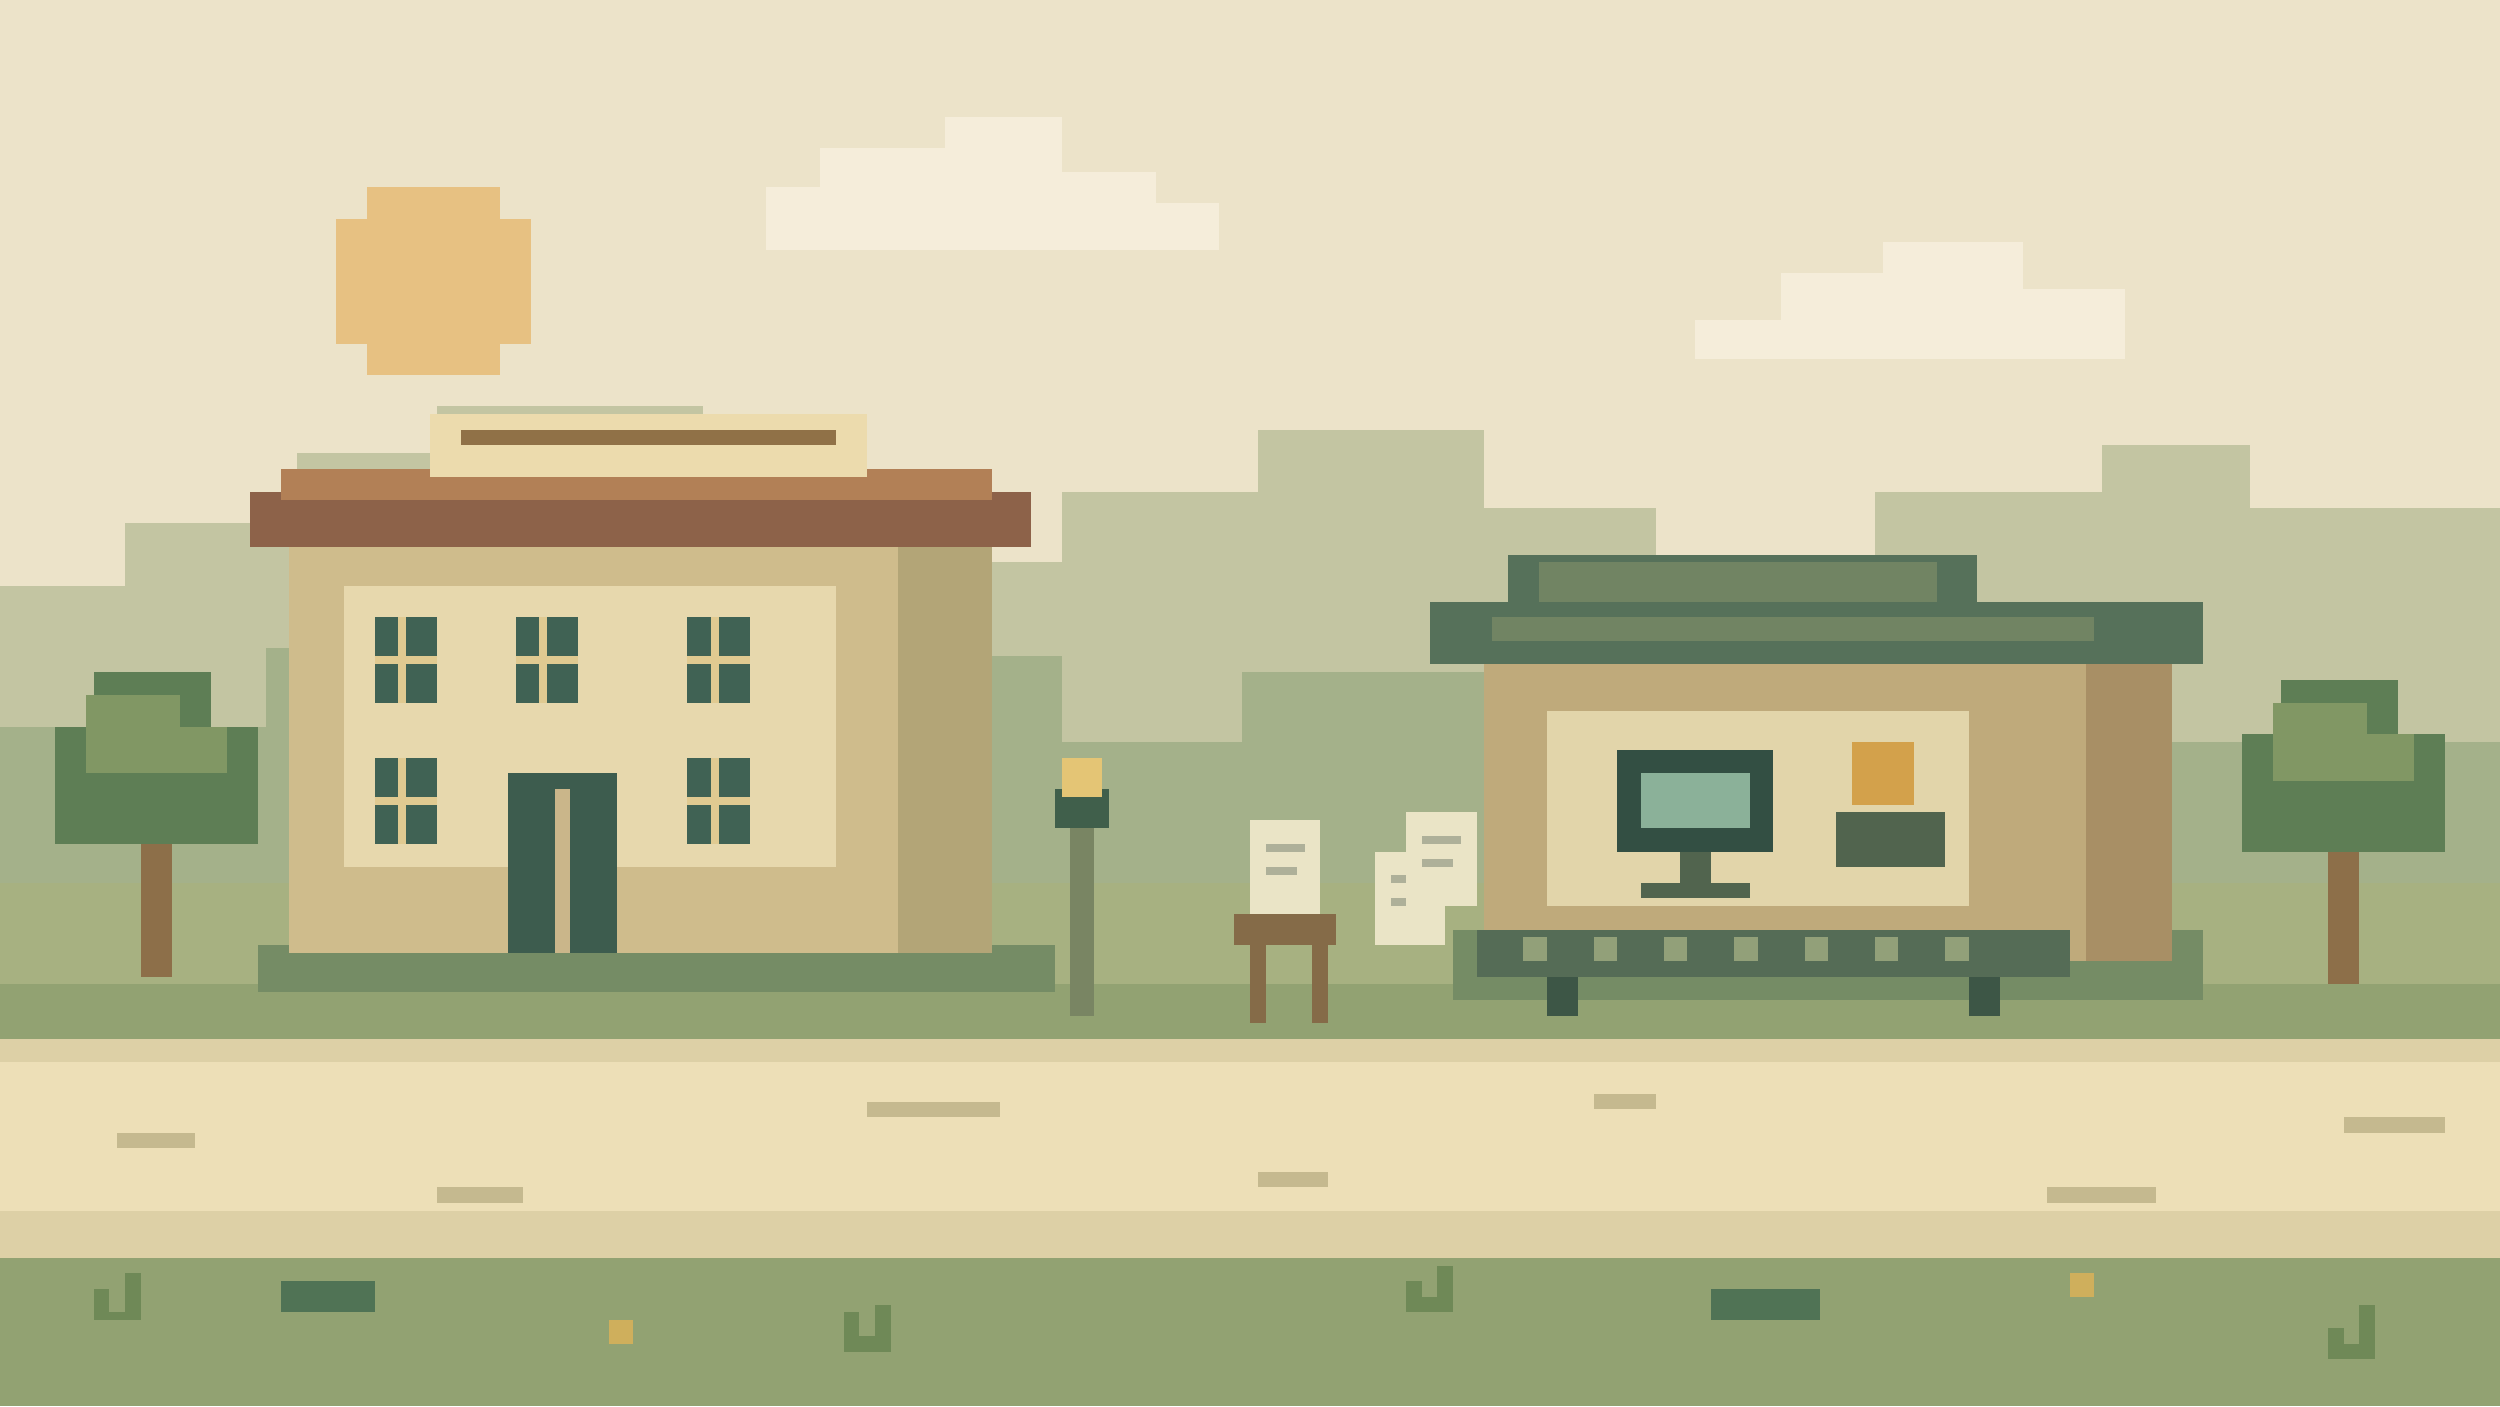
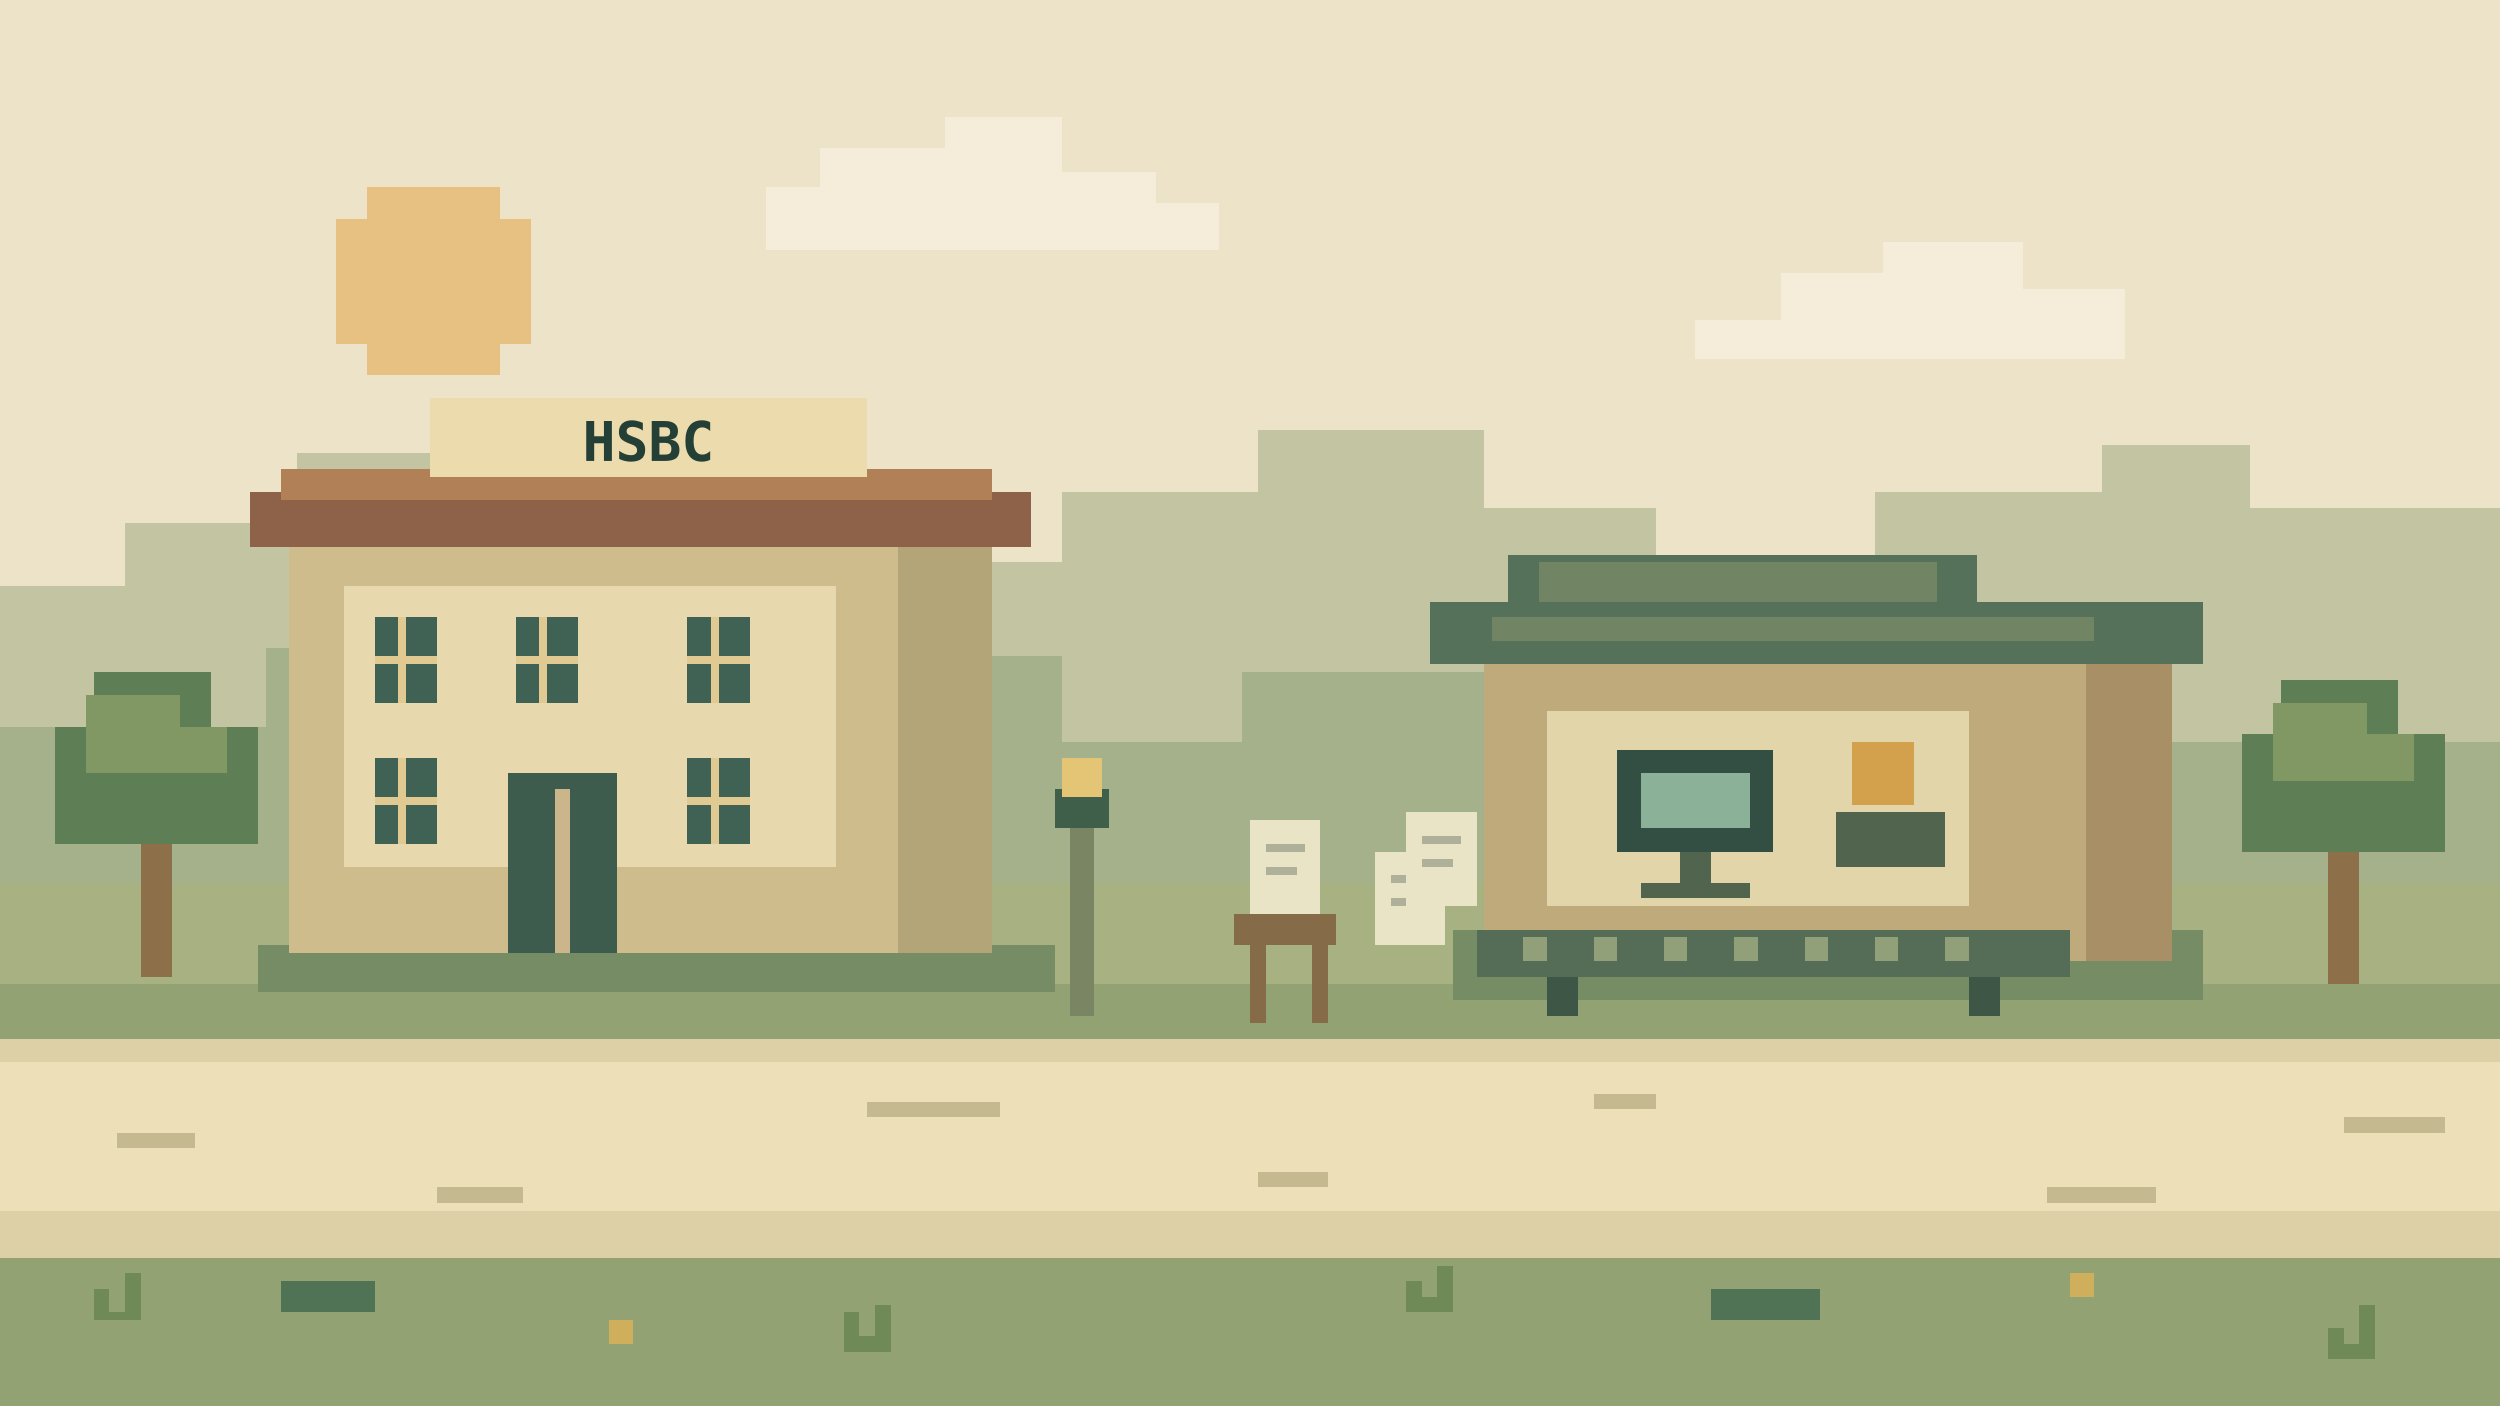
<svg xmlns="http://www.w3.org/2000/svg" width="320" height="180" viewBox="0 0 320 180" shape-rendering="crispEdges">
  <defs>
    <g id="tree">
      <path d="M-2 0h4v-22h-4z" fill="#8d6f49" />
      <path d="M-13-17v-15h5v-7H7v7h6v15z" fill="#5e7e55" />
      <path d="M-9-29v-7H3v4h6v6H-9z" fill="#819764" />
    </g>
    <g id="window">
      <path fill="#406254" d="M0 0h8v11H0z" />
      <path fill="#e0ca91" d="M3 0h1v11H3zM0 5h8v1H0z" />
    </g>
    <g id="paper">
      <path fill="#eae4c6" d="M0 0h9v12H0z" />
      <path fill="#aeb099" d="M2 3h5v1H2zm0 3h4v1H2z" />
    </g>
  </defs>
  <path fill="#ece3c9" d="M0 0h320v180H0z" />
  <path fill="#e7c182" d="M47 24h17v4h4v16h-4v4H47v-4h-4V28h4z" />
  <path fill="#f5edda" d="M98 24h7v-5h16v-4h15v7h12v4h8v6H98zm119 17h11v-6h13v-4h18v6h13v9h-55z" />
  <path fill="#c3c5a2" d="M0 75h16v-8h22v-9h18v-6h34v11h22v9h24v-9h25v-8h29v10h22v7h28v-9h29v-6h19v8h32v51H0z" />
  <path fill="#a4b18a" d="M0 93h34V83h39v8h24v-7h39v11h23v-9h48v8h30v-7h30v8h53v30H0z" />
  <path fill="#a7b181" d="M0 113h320v67H0z" />
  <path fill="#92a272" d="M0 126h320v9H0zm0 35h320v19H0z" />
  <path fill="#ddd0a6" d="M0 133h320v28H0z" />
  <path fill="#eddfb7" d="M0 136h320v19H0z" />
  <path fill="#c5b98f" d="M15 145h10v2H15zm41 7h11v2H56zm55-11h17v2h-17zm50 9h9v2h-9zm43-10h8v2h-8zm58 12h14v2h-14zm38-9h13v2h-13z" />
  <path fill="#758c65" d="M33 121h102v6H33zm153-2h96v9h-96z" />
  <path fill="#cfbc8c" d="M37 65h90v57H37z" />
  <path fill="#b3a577" d="M115 65h12v57h-12z" />
  <path fill="#8d6249" d="M32 63h100v7H32z" />
  <path fill="#b28056" d="M36 60h91v4H36z" />
  <path fill="#e7d8ad" d="M44 75h63v36H44z" />
  <use href="#window" x="48" y="79" />
  <use href="#window" x="66" y="79" />
  <use href="#window" x="88" y="79" />
  <use href="#window" x="48" y="97" />
  <use href="#window" x="88" y="97" />
  <path fill="#3d5c4e" d="M65 99h14v23H65z" />
  <path fill="#cab68a" d="M71 101h2v21h-2z" />
-   <path fill="#ecdbad" d="M55 53h56v8H55z" />
-   <path fill="#907147" d="M59 55h48v2H59z" />
+   <path fill="#ecdbad" d="M55 51h56v10H55z" />
+   <text x="83" y="59" fill="#243f35" font-family="monospace" font-size="7" font-weight="bold" text-anchor="middle">HSBC</text>
  <path fill="#798563" d="M137 104h3v26h-3z" />
  <path fill="#405f4b" d="M135 101h7v5h-7z" />
  <path fill="#e4c575" d="M136 97h5v5h-5z" />
  <path fill="#bfaa7b" d="M190 84h88v39h-88z" />
  <path fill="#a88f65" d="M267 84h11v39h-11z" />
  <path fill="#56715a" d="M183 82v-5h10v-6h60v6h29v8h-99z" />
  <path fill="#718463" d="M197 72h51v5h-51zm-6 7h77v3h-77z" />
  <path fill="#e2d5aa" d="M198 91h54v25h-54z" />
  <path fill="#334f43" d="M207 96h20v13h-20z" />
  <path fill="#8bb199" d="M210 99h14v7h-14z" />
  <path fill="#51644e" d="M215 109h4v4h-4zm-5 4h14v2h-14z" />
  <path fill="#d3a14b" d="M237 95h8v8h-8z" />
  <path fill="#51644e" d="M235 104h14v7h-14z" />
  <path fill="#556c56" d="M189 119h76v6h-76z" />
  <path fill="#3d5646" d="M198 125h4v5h-4zm54 0h4v5h-4z" />
  <path fill="#92a079" d="M195 120h3v3h-3zm9 0h3v3h-3zm9 0h3v3h-3zm9 0h3v3h-3zm9 0h3v3h-3zm9 0h3v3h-3zm9 0h3v3h-3z" />
  <use href="#paper" x="176" y="109" />
  <use href="#paper" x="180" y="104" />
  <path fill="#856b48" d="M158 117h13v4h-13zm2 4h2v10h-2zm8 0h2v10h-2z" />
  <use href="#paper" x="160" y="105" />
  <use href="#tree" x="20" y="125" />
  <use href="#tree" x="300" y="126" />
  <path fill="#6f8957" d="M12 169v-4h2v3h2v-5h2v6zm96 4v-5h2v3h2v-4h2v6zm72-5v-4h2v2h2v-4h2v6zm118 6v-4h2v2h2v-5h2v7z" />
  <path fill="#507355" d="M36 164h12v4H36zm183 1h14v4h-14z" />
  <path fill="#cfaf5c" d="M78 169h3v3h-3zm187-6h3v3h-3z" />
</svg>
